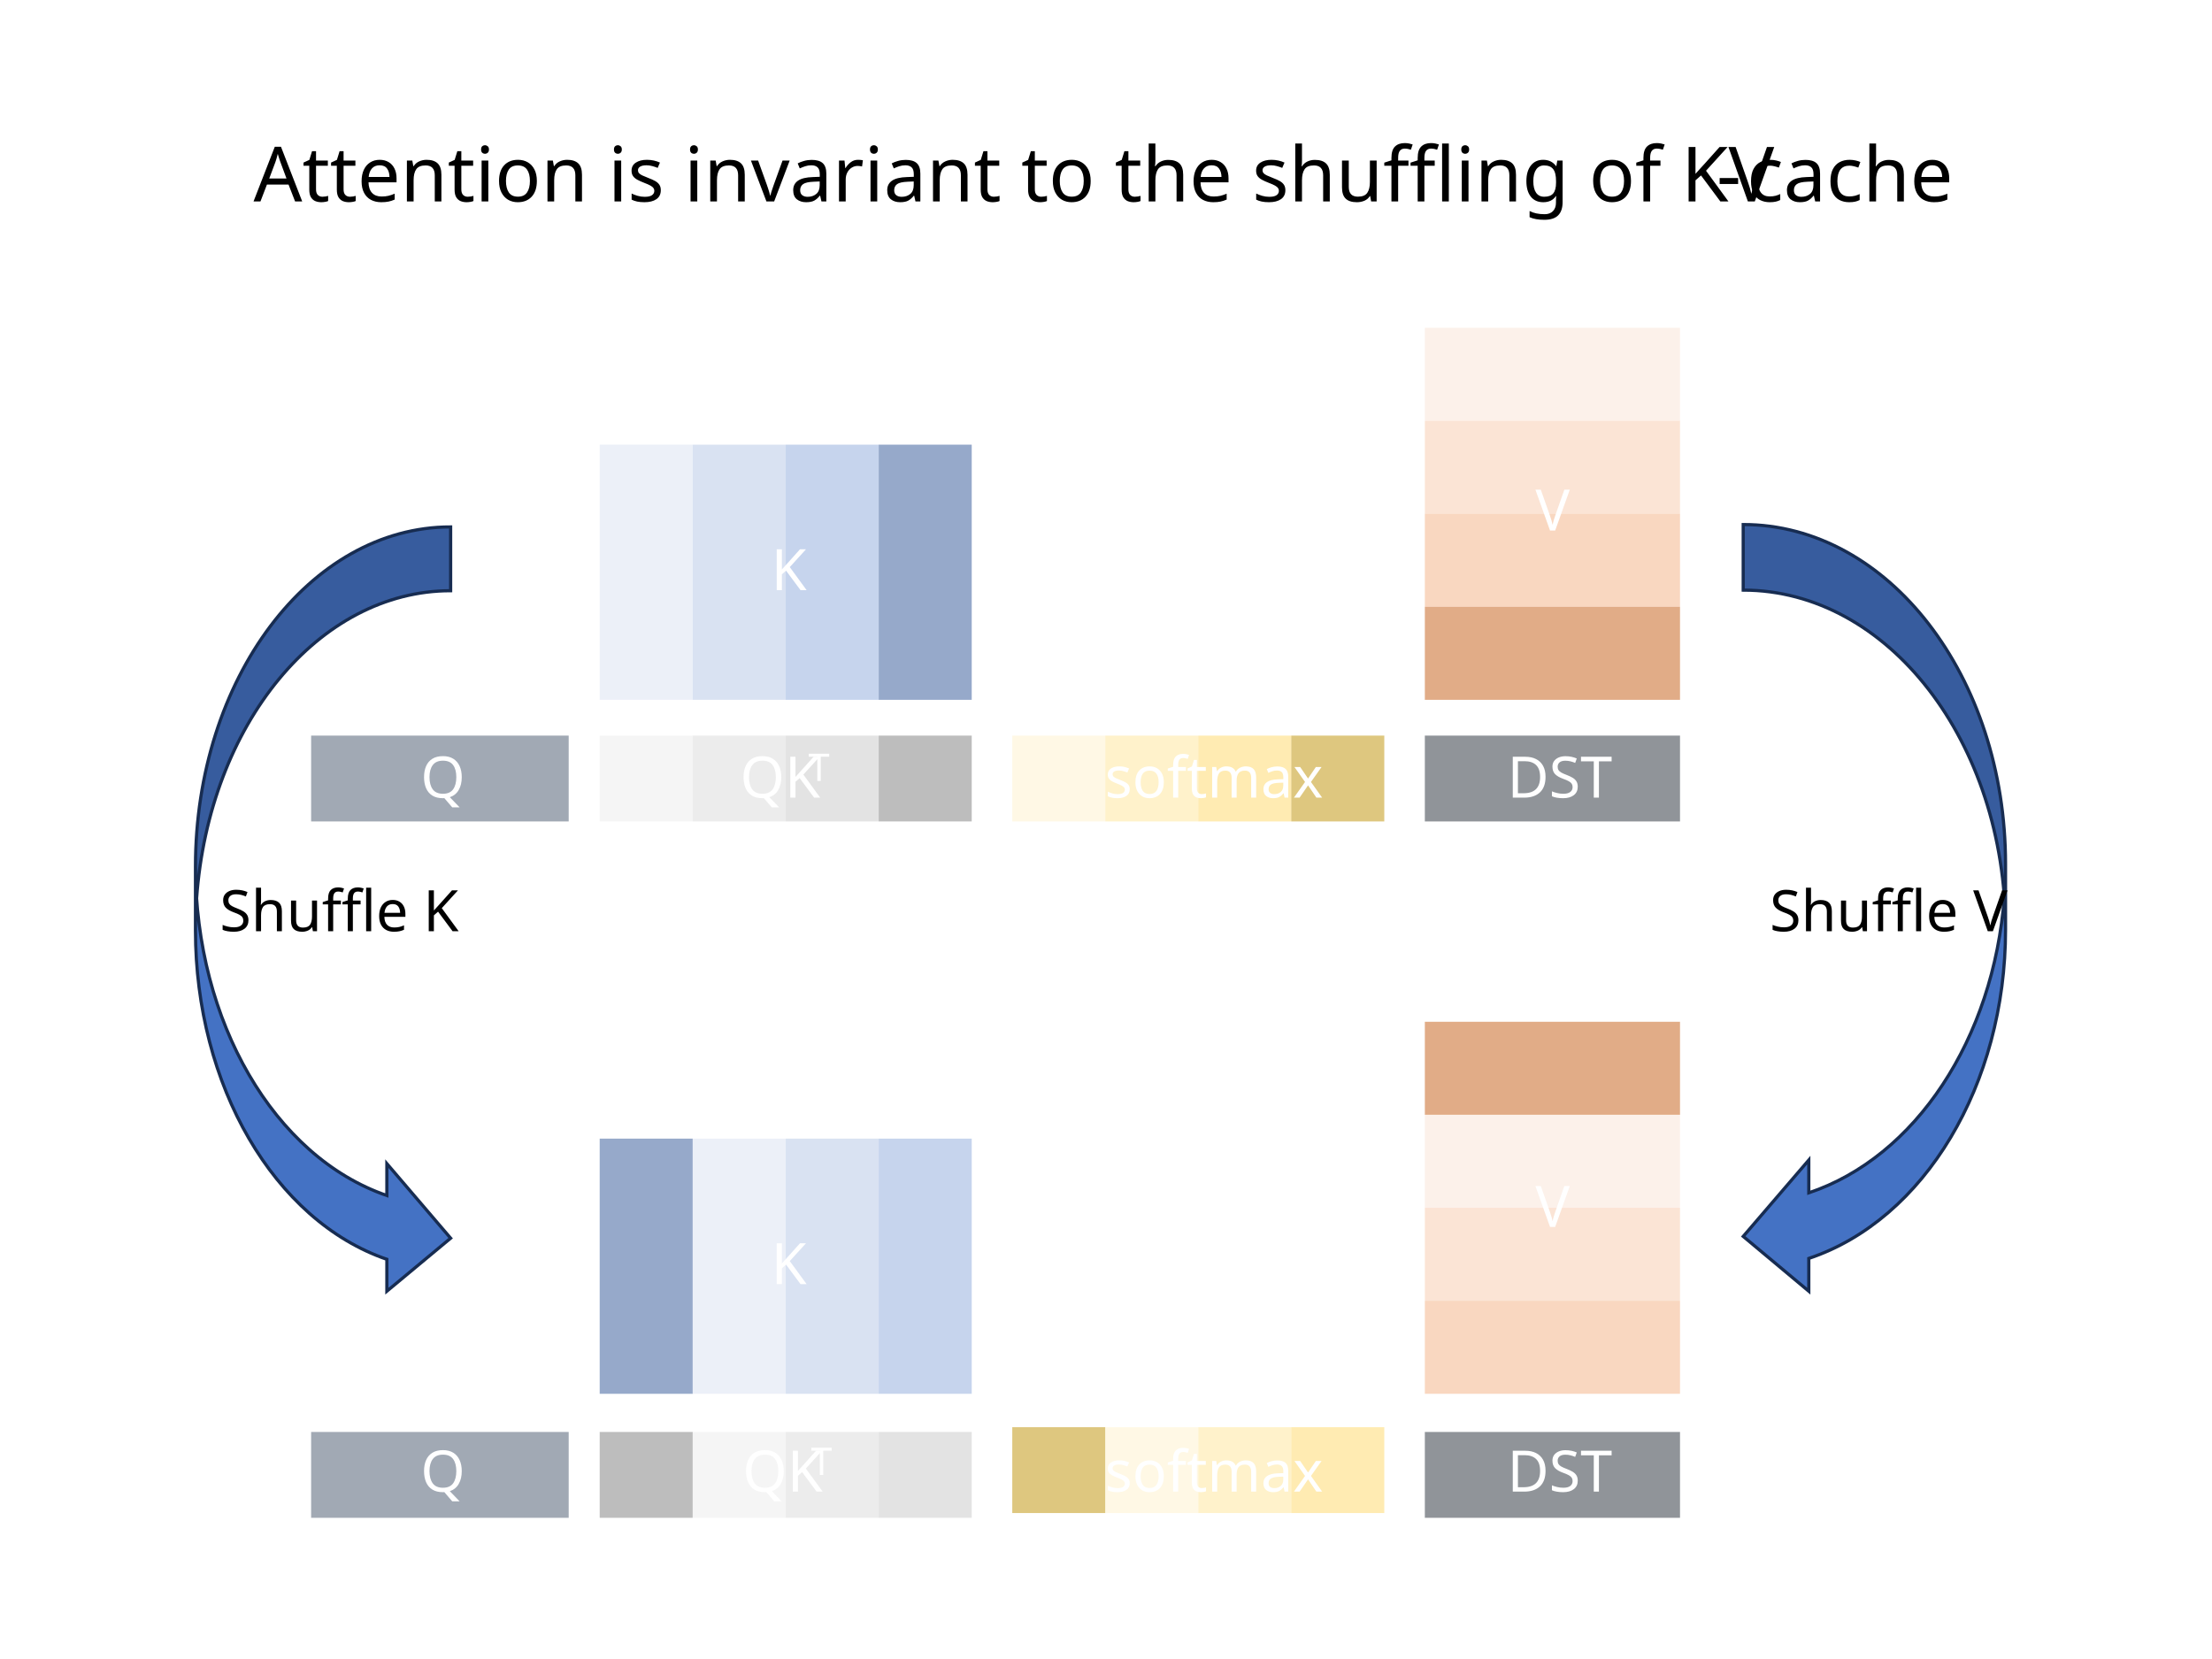
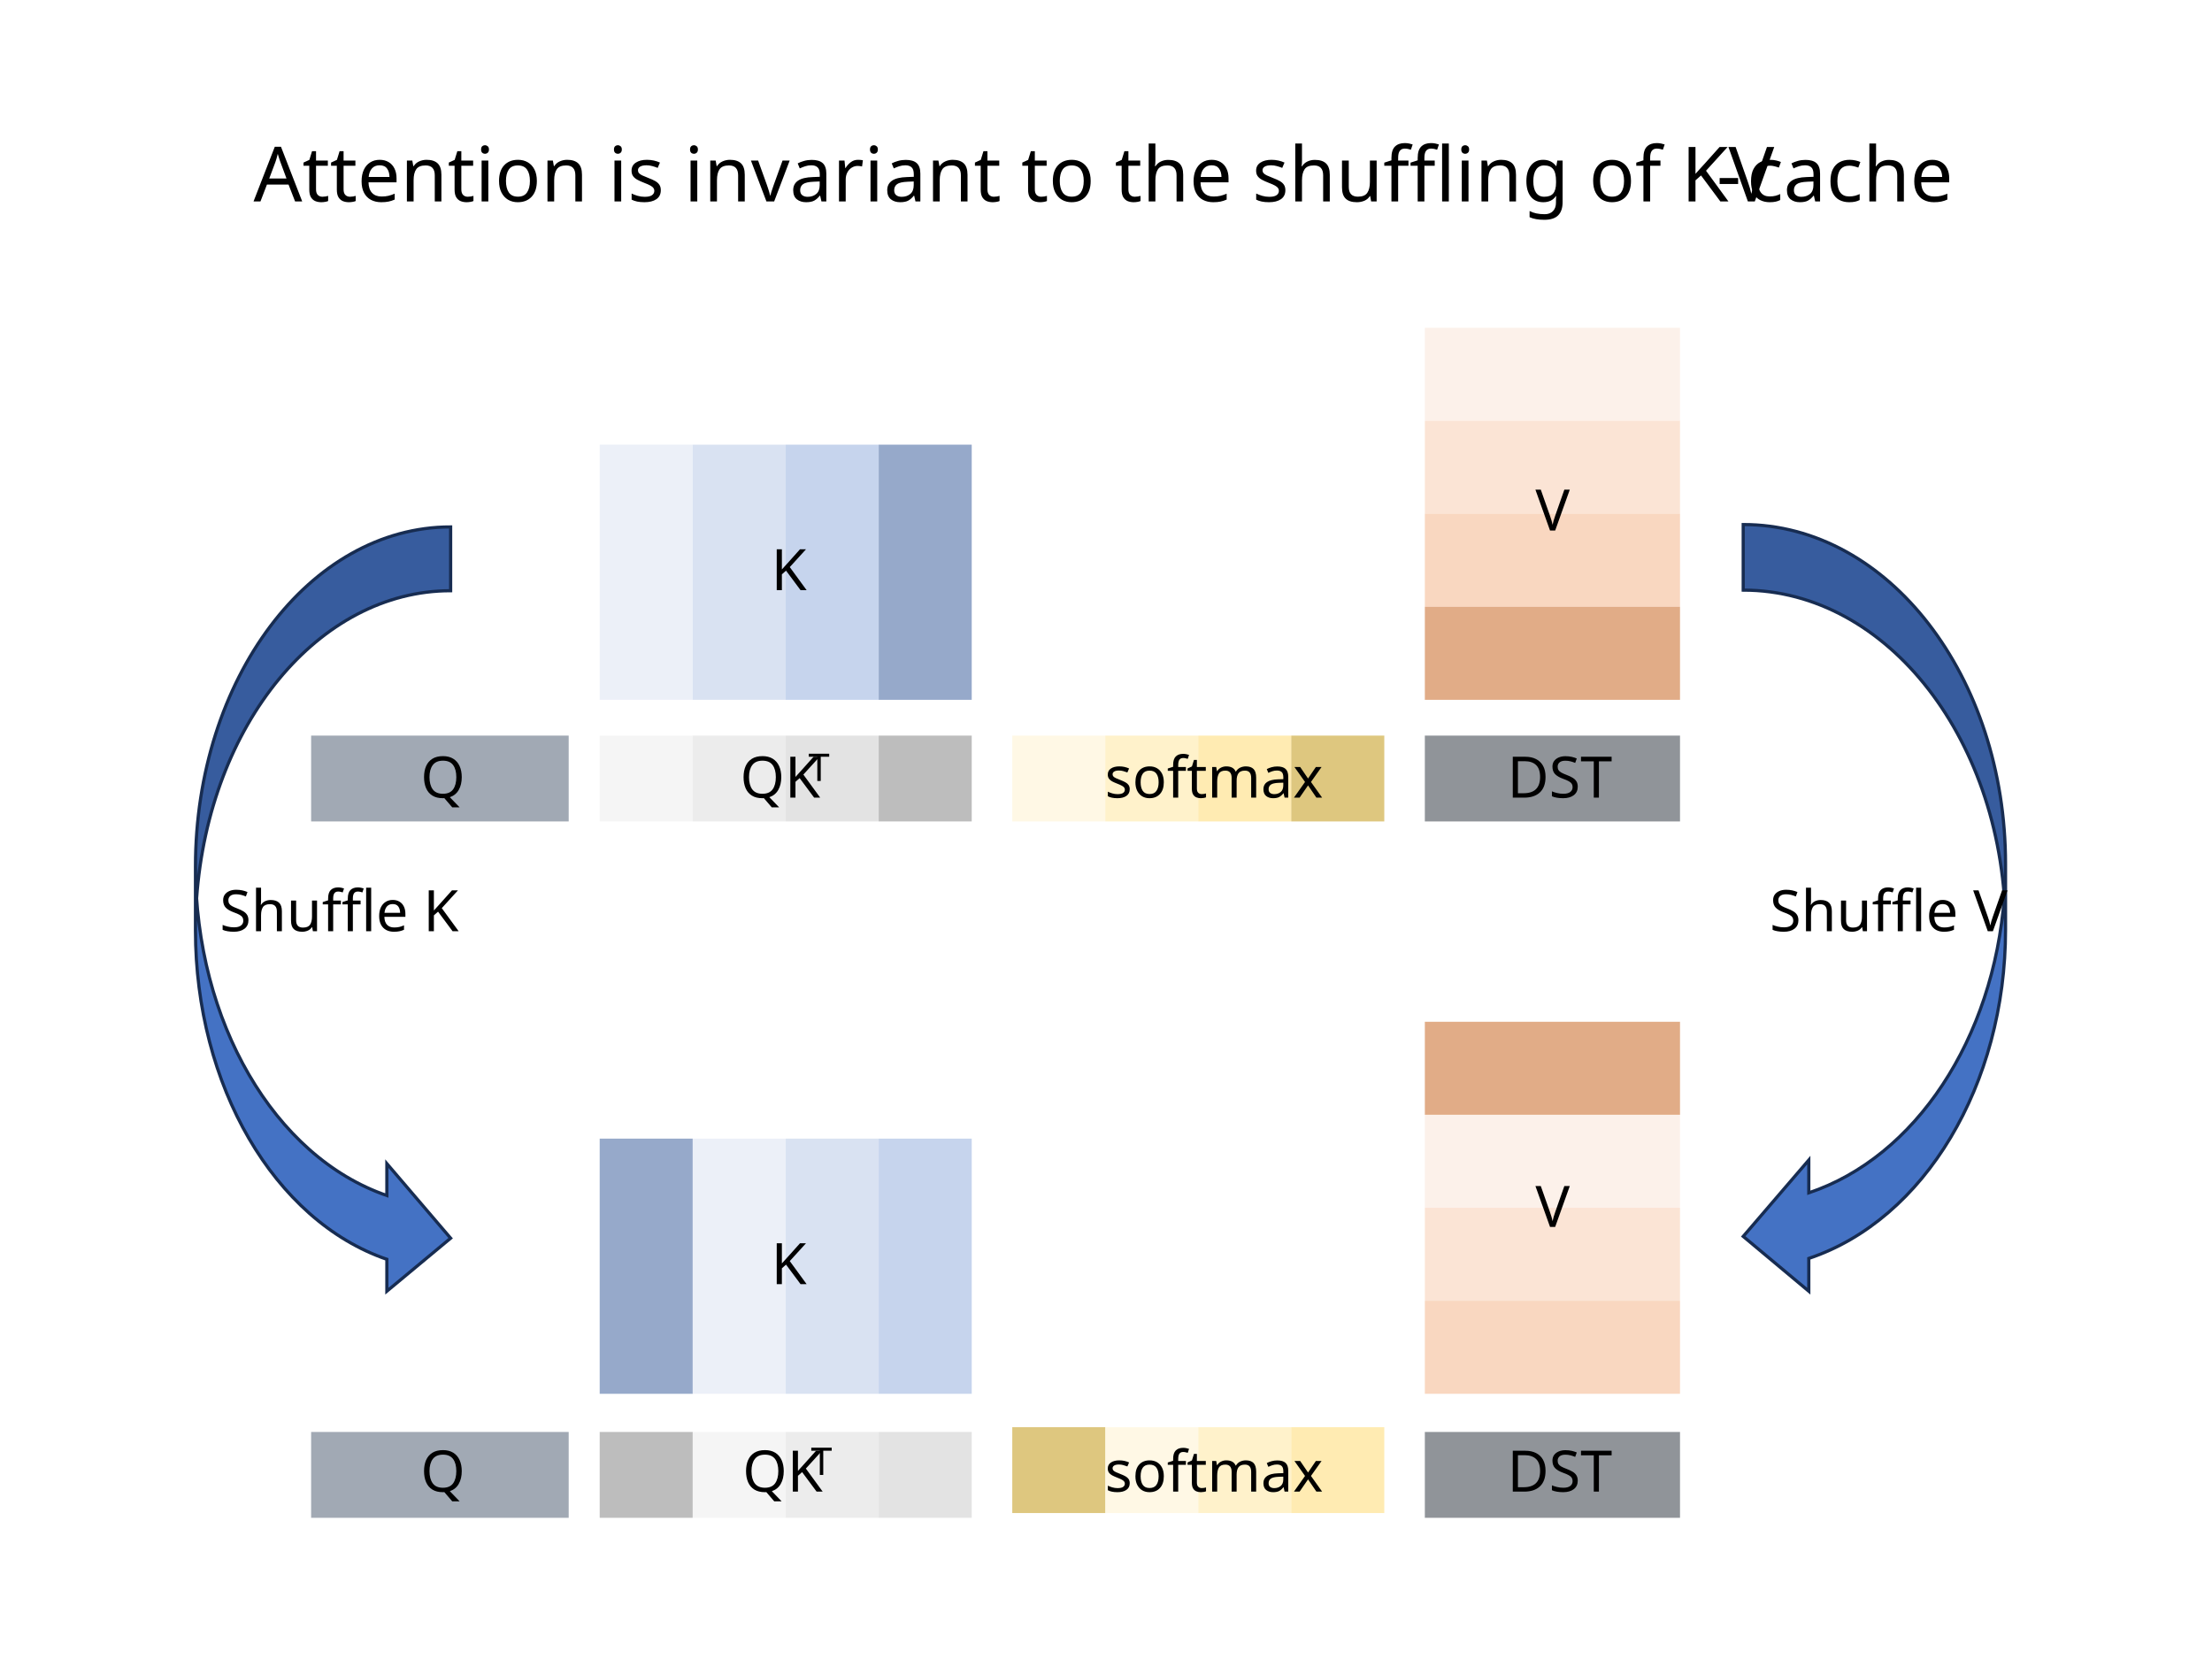
<svg xmlns="http://www.w3.org/2000/svg" version="1.1" width="640" height="480" viewBox="0 0 640 480" xml:space="preserve">
  <defs>
</defs>
  <g transform="matrix(0.69 0 0 0.69 440.54 238.36)">
    <g style="">
      <g transform="matrix(1 0 0 1 0 0)">
        <rect style="stroke: none; stroke-width: 1; stroke-dasharray: none; stroke-linecap: butt; stroke-dashoffset: 0; stroke-linejoin: miter; stroke-miterlimit: 4; fill: rgb(255,255,255); fill-rule: nonzero; opacity: 1;" x="-640" y="-360" rx="0" ry="0" width="1280" height="720" />
      </g>
      <g transform="matrix(1 0 0 1 -225.6 -271.02)" style="">
        <text xml:space="preserve" font-family="Intel Clear,Intel Clear_MSFontService,sans-serif" font-size="32" font-style="normal" font-weight="400" style="stroke: none; stroke-width: 1; stroke-dasharray: none; stroke-linecap: butt; stroke-dashoffset: 0; stroke-linejoin: miter; stroke-miterlimit: 4; fill: rgb(0,0,0); fill-rule: nonzero; opacity: 1; white-space: pre;">
          <tspan x="-306.56" y="10.05">Attention is invariant to the shuffling of KV</tspan>
        </text>
      </g>
      <g transform="matrix(1 0 0 1 87.71 -271.02)" style="">
        <text xml:space="preserve" font-family="Intel Clear,Intel Clear_MSFontService,sans-serif" font-size="32" font-style="normal" font-weight="400" style="stroke: none; stroke-width: 1; stroke-dasharray: none; stroke-linecap: butt; stroke-dashoffset: 0; stroke-linejoin: miter; stroke-miterlimit: 4; fill: rgb(0,0,0); fill-rule: nonzero; opacity: 1; white-space: pre;">
          <tspan x="-6.37" y="10.05">-</tspan>
        </text>
      </g>
      <g transform="matrix(1 0 0 1 135.88 -271.02)" style="">
        <text xml:space="preserve" font-family="Intel Clear,Intel Clear_MSFontService,sans-serif" font-size="32" font-style="normal" font-weight="400" style="stroke: none; stroke-width: 1; stroke-dasharray: none; stroke-linecap: butt; stroke-dashoffset: 0; stroke-linejoin: miter; stroke-miterlimit: 4; fill: rgb(0,0,0); fill-rule: nonzero; opacity: 1; white-space: pre;">
          <tspan x="-41.87" y="10.05">cache</tspan>
        </text>
      </g>
      <g transform="matrix(1 0 0 1 -454 -19)">
        <rect style="stroke: none; stroke-width: 1; stroke-dasharray: none; stroke-linecap: butt; stroke-dashoffset: 0; stroke-linejoin: miter; stroke-miterlimit: 4; fill: rgb(68,84,106); fill-opacity: 0.5; fill-rule: nonzero; opacity: 1;" x="-54" y="-18" rx="0" ry="0" width="108" height="36" />
      </g>
      <g transform="matrix(1 0 0 1 -454.05 -18.52)" style="">
-         <text xml:space="preserve" font-family="Calibri,Calibri_MSFontService,sans-serif" font-size="24" font-style="normal" font-weight="400" style="stroke: none; stroke-width: 1; stroke-dasharray: none; stroke-linecap: butt; stroke-dashoffset: 0; stroke-linejoin: miter; stroke-miterlimit: 4; fill: rgb(255,255,255); fill-rule: nonzero; opacity: 1; white-space: pre;">
+         <text xml:space="preserve" font-family="Calibri,Calibri_MSFontService,sans-serif" font-size="24" font-style="normal" font-weight="400" style="stroke: none; stroke-width: 1; stroke-dasharray: none; stroke-linecap: butt; stroke-dashoffset: 0; stroke-linejoin: miter; stroke-miterlimit: 4; fill: rgb(0,0,0); fill-rule: nonzero; opacity: 1; white-space: pre;">
          <tspan x="-8.07" y="7.54">Q</tspan>
        </text>
      </g>
      <g transform="matrix(1 0 0 1 -367.5 -105.5)">
        <rect style="stroke: none; stroke-width: 1; stroke-dasharray: none; stroke-linecap: butt; stroke-dashoffset: 0; stroke-linejoin: miter; stroke-miterlimit: 4; fill: rgb(218,227,243); fill-opacity: 0.5; fill-rule: nonzero; opacity: 1;" x="-19.5" y="-53.5" rx="0" ry="0" width="39" height="107" />
      </g>
      <g transform="matrix(1 0 0 1 -328.5 -105.5)">
        <rect style="stroke: none; stroke-width: 1; stroke-dasharray: none; stroke-linecap: butt; stroke-dashoffset: 0; stroke-linejoin: miter; stroke-miterlimit: 4; fill: rgb(180,199,231); fill-opacity: 0.5; fill-rule: nonzero; opacity: 1;" x="-19.5" y="-53.5" rx="0" ry="0" width="39" height="107" />
      </g>
      <g transform="matrix(1 0 0 1 -289.5 -105.5)">
        <rect style="stroke: none; stroke-width: 1; stroke-dasharray: none; stroke-linecap: butt; stroke-dashoffset: 0; stroke-linejoin: miter; stroke-miterlimit: 4; fill: rgb(143,170,220); fill-opacity: 0.5; fill-rule: nonzero; opacity: 1;" x="-19.5" y="-53.5" rx="0" ry="0" width="39" height="107" />
      </g>
      <g transform="matrix(1 0 0 1 -250.5 -105.5)">
        <rect style="stroke: none; stroke-width: 1; stroke-dasharray: none; stroke-linecap: butt; stroke-dashoffset: 0; stroke-linejoin: miter; stroke-miterlimit: 4; fill: rgb(47,85,151); fill-opacity: 0.5; fill-rule: nonzero; opacity: 1;" x="-19.5" y="-53.5" rx="0" ry="0" width="39" height="107" />
      </g>
      <g transform="matrix(1 0 0 1 12.5 -188.5)">
        <rect style="stroke: none; stroke-width: 1; stroke-dasharray: none; stroke-linecap: butt; stroke-dashoffset: 0; stroke-linejoin: miter; stroke-miterlimit: 4; fill: rgb(251,229,214); fill-opacity: 0.5; fill-rule: nonzero; opacity: 1;" x="-53.5" y="-19.5" rx="0" ry="0" width="107" height="39" />
      </g>
      <g transform="matrix(1 0 0 1 12.5 -149.5)">
        <rect style="stroke: none; stroke-width: 1; stroke-dasharray: none; stroke-linecap: butt; stroke-dashoffset: 0; stroke-linejoin: miter; stroke-miterlimit: 4; fill: rgb(248,203,173); fill-opacity: 0.5; fill-rule: nonzero; opacity: 1;" x="-53.5" y="-19.5" rx="0" ry="0" width="107" height="39" />
      </g>
      <g transform="matrix(1 0 0 1 12.5 -110.5)">
        <rect style="stroke: none; stroke-width: 1; stroke-dasharray: none; stroke-linecap: butt; stroke-dashoffset: 0; stroke-linejoin: miter; stroke-miterlimit: 4; fill: rgb(244,177,131); fill-opacity: 0.5; fill-rule: nonzero; opacity: 1;" x="-53.5" y="-19.5" rx="0" ry="0" width="107" height="39" />
      </g>
      <g transform="matrix(1 0 0 1 12.5 -71.5)">
        <rect style="stroke: none; stroke-width: 1; stroke-dasharray: none; stroke-linecap: butt; stroke-dashoffset: 0; stroke-linejoin: miter; stroke-miterlimit: 4; fill: rgb(197,90,17); fill-opacity: 0.5; fill-rule: nonzero; opacity: 1;" x="-53.5" y="-19.5" rx="0" ry="0" width="107" height="39" />
      </g>
      <g transform="matrix(1 0 0 1 -367.5 -19)">
        <rect style="stroke: none; stroke-width: 1; stroke-dasharray: none; stroke-linecap: butt; stroke-dashoffset: 0; stroke-linejoin: miter; stroke-miterlimit: 4; fill: rgb(237,237,237); fill-opacity: 0.5; fill-rule: nonzero; opacity: 1;" x="-19.5" y="-18" rx="0" ry="0" width="39" height="36" />
      </g>
      <g transform="matrix(1 0 0 1 -328.5 -19)">
        <rect style="stroke: none; stroke-width: 1; stroke-dasharray: none; stroke-linecap: butt; stroke-dashoffset: 0; stroke-linejoin: miter; stroke-miterlimit: 4; fill: rgb(219,219,219); fill-opacity: 0.5; fill-rule: nonzero; opacity: 1;" x="-19.5" y="-18" rx="0" ry="0" width="39" height="36" />
      </g>
      <g transform="matrix(1 0 0 1 -289.5 -19)">
        <rect style="stroke: none; stroke-width: 1; stroke-dasharray: none; stroke-linecap: butt; stroke-dashoffset: 0; stroke-linejoin: miter; stroke-miterlimit: 4; fill: rgb(201,201,201); fill-opacity: 0.5; fill-rule: nonzero; opacity: 1;" x="-19.5" y="-18" rx="0" ry="0" width="39" height="36" />
      </g>
      <g transform="matrix(1 0 0 1 -250.5 -19)">
        <rect style="stroke: none; stroke-width: 1; stroke-dasharray: none; stroke-linecap: butt; stroke-dashoffset: 0; stroke-linejoin: miter; stroke-miterlimit: 4; fill: rgb(124,124,124); fill-opacity: 0.5; fill-rule: nonzero; opacity: 1;" x="-19.5" y="-18" rx="0" ry="0" width="39" height="36" />
      </g>
      <g transform="matrix(1 0 0 1 12.5 -19)">
        <rect style="stroke: none; stroke-width: 1; stroke-dasharray: none; stroke-linecap: butt; stroke-dashoffset: 0; stroke-linejoin: miter; stroke-miterlimit: 4; fill: rgb(34,42,53); fill-opacity: 0.5; fill-rule: nonzero; opacity: 1;" x="-53.5" y="-18" rx="0" ry="0" width="107" height="36" />
      </g>
      <g transform="matrix(1 0 0 1 12.21 -18.52)" style="">
-         <text xml:space="preserve" font-family="Calibri,Calibri_MSFontService,sans-serif" font-size="24" font-style="normal" font-weight="400" style="stroke: none; stroke-width: 1; stroke-dasharray: none; stroke-linecap: butt; stroke-dashoffset: 0; stroke-linejoin: miter; stroke-miterlimit: 4; fill: rgb(255,255,255); fill-rule: nonzero; opacity: 1; white-space: pre;">
+         <text xml:space="preserve" font-family="Calibri,Calibri_MSFontService,sans-serif" font-size="24" font-style="normal" font-weight="400" style="stroke: none; stroke-width: 1; stroke-dasharray: none; stroke-linecap: butt; stroke-dashoffset: 0; stroke-linejoin: miter; stroke-miterlimit: 4; fill: rgb(0,0,0); fill-rule: nonzero; opacity: 1; white-space: pre;">
          <tspan x="-18.66" y="7.54">DST</tspan>
        </text>
      </g>
      <g transform="matrix(1 0 0 1 -454 273)">
        <rect style="stroke: none; stroke-width: 1; stroke-dasharray: none; stroke-linecap: butt; stroke-dashoffset: 0; stroke-linejoin: miter; stroke-miterlimit: 4; fill: rgb(68,84,106); fill-opacity: 0.5; fill-rule: nonzero; opacity: 1;" x="-54" y="-18" rx="0" ry="0" width="108" height="36" />
      </g>
      <g transform="matrix(1 0 0 1 -454.05 272.48)" style="">
-         <text xml:space="preserve" font-family="Calibri,Calibri_MSFontService,sans-serif" font-size="24" font-style="normal" font-weight="400" style="stroke: none; stroke-width: 1; stroke-dasharray: none; stroke-linecap: butt; stroke-dashoffset: 0; stroke-linejoin: miter; stroke-miterlimit: 4; fill: rgb(255,255,255); fill-rule: nonzero; opacity: 1; white-space: pre;">
+         <text xml:space="preserve" font-family="Calibri,Calibri_MSFontService,sans-serif" font-size="24" font-style="normal" font-weight="400" style="stroke: none; stroke-width: 1; stroke-dasharray: none; stroke-linecap: butt; stroke-dashoffset: 0; stroke-linejoin: miter; stroke-miterlimit: 4; fill: rgb(0,0,0); fill-rule: nonzero; opacity: 1; white-space: pre;">
          <tspan x="-8.07" y="7.54">Q</tspan>
        </text>
      </g>
      <g transform="matrix(1 0 0 1 -367.5 185.5)">
        <rect style="stroke: none; stroke-width: 1; stroke-dasharray: none; stroke-linecap: butt; stroke-dashoffset: 0; stroke-linejoin: miter; stroke-miterlimit: 4; fill: rgb(47,85,151); fill-opacity: 0.5; fill-rule: nonzero; opacity: 1;" x="-19.5" y="-53.5" rx="0" ry="0" width="39" height="107" />
      </g>
      <g transform="matrix(1 0 0 1 -328.5 185.5)">
        <rect style="stroke: none; stroke-width: 1; stroke-dasharray: none; stroke-linecap: butt; stroke-dashoffset: 0; stroke-linejoin: miter; stroke-miterlimit: 4; fill: rgb(218,227,243); fill-opacity: 0.5; fill-rule: nonzero; opacity: 1;" x="-19.5" y="-53.5" rx="0" ry="0" width="39" height="107" />
      </g>
      <g transform="matrix(1 0 0 1 -289.5 185.5)">
        <rect style="stroke: none; stroke-width: 1; stroke-dasharray: none; stroke-linecap: butt; stroke-dashoffset: 0; stroke-linejoin: miter; stroke-miterlimit: 4; fill: rgb(180,199,231); fill-opacity: 0.5; fill-rule: nonzero; opacity: 1;" x="-19.5" y="-53.5" rx="0" ry="0" width="39" height="107" />
      </g>
      <g transform="matrix(1 0 0 1 -250.5 185.5)">
        <rect style="stroke: none; stroke-width: 1; stroke-dasharray: none; stroke-linecap: butt; stroke-dashoffset: 0; stroke-linejoin: miter; stroke-miterlimit: 4; fill: rgb(143,170,220); fill-opacity: 0.5; fill-rule: nonzero; opacity: 1;" x="-19.5" y="-53.5" rx="0" ry="0" width="39" height="107" />
      </g>
      <g transform="matrix(1 0 0 1 12.5 102.5)">
        <rect style="stroke: none; stroke-width: 1; stroke-dasharray: none; stroke-linecap: butt; stroke-dashoffset: 0; stroke-linejoin: miter; stroke-miterlimit: 4; fill: rgb(197,90,17); fill-opacity: 0.5; fill-rule: nonzero; opacity: 1;" x="-53.5" y="-19.5" rx="0" ry="0" width="107" height="39" />
      </g>
      <g transform="matrix(1 0 0 1 12.5 141.5)">
        <rect style="stroke: none; stroke-width: 1; stroke-dasharray: none; stroke-linecap: butt; stroke-dashoffset: 0; stroke-linejoin: miter; stroke-miterlimit: 4; fill: rgb(251,229,214); fill-opacity: 0.5; fill-rule: nonzero; opacity: 1;" x="-53.5" y="-19.5" rx="0" ry="0" width="107" height="39" />
      </g>
      <g transform="matrix(1 0 0 1 12.5 180.5)">
        <rect style="stroke: none; stroke-width: 1; stroke-dasharray: none; stroke-linecap: butt; stroke-dashoffset: 0; stroke-linejoin: miter; stroke-miterlimit: 4; fill: rgb(248,203,173); fill-opacity: 0.5; fill-rule: nonzero; opacity: 1;" x="-53.5" y="-19.5" rx="0" ry="0" width="107" height="39" />
      </g>
      <g transform="matrix(1 0 0 1 12.5 219.5)">
        <rect style="stroke: none; stroke-width: 1; stroke-dasharray: none; stroke-linecap: butt; stroke-dashoffset: 0; stroke-linejoin: miter; stroke-miterlimit: 4; fill: rgb(244,177,131); fill-opacity: 0.5; fill-rule: nonzero; opacity: 1;" x="-53.5" y="-19.5" rx="0" ry="0" width="107" height="39" />
      </g>
      <g transform="matrix(1 0 0 1 -367.5 273)">
        <rect style="stroke: none; stroke-width: 1; stroke-dasharray: none; stroke-linecap: butt; stroke-dashoffset: 0; stroke-linejoin: miter; stroke-miterlimit: 4; fill: rgb(124,124,124); fill-opacity: 0.5; fill-rule: nonzero; opacity: 1;" x="-19.5" y="-18" rx="0" ry="0" width="39" height="36" />
      </g>
      <g transform="matrix(1 0 0 1 -328.5 273)">
        <rect style="stroke: none; stroke-width: 1; stroke-dasharray: none; stroke-linecap: butt; stroke-dashoffset: 0; stroke-linejoin: miter; stroke-miterlimit: 4; fill: rgb(237,237,237); fill-opacity: 0.5; fill-rule: nonzero; opacity: 1;" x="-19.5" y="-18" rx="0" ry="0" width="39" height="36" />
      </g>
      <g transform="matrix(1 0 0 1 -289.5 273)">
        <rect style="stroke: none; stroke-width: 1; stroke-dasharray: none; stroke-linecap: butt; stroke-dashoffset: 0; stroke-linejoin: miter; stroke-miterlimit: 4; fill: rgb(219,219,219); fill-opacity: 0.5; fill-rule: nonzero; opacity: 1;" x="-19.5" y="-18" rx="0" ry="0" width="39" height="36" />
      </g>
      <g transform="matrix(1 0 0 1 -250.5 273)">
        <rect style="stroke: none; stroke-width: 1; stroke-dasharray: none; stroke-linecap: butt; stroke-dashoffset: 0; stroke-linejoin: miter; stroke-miterlimit: 4; fill: rgb(201,201,201); fill-opacity: 0.5; fill-rule: nonzero; opacity: 1;" x="-19.5" y="-18" rx="0" ry="0" width="39" height="36" />
      </g>
      <g transform="matrix(1 0 0 1 12.5 273)">
        <rect style="stroke: none; stroke-width: 1; stroke-dasharray: none; stroke-linecap: butt; stroke-dashoffset: 0; stroke-linejoin: miter; stroke-miterlimit: 4; fill: rgb(34,42,53); fill-opacity: 0.5; fill-rule: nonzero; opacity: 1;" x="-53.5" y="-18" rx="0" ry="0" width="107" height="36" />
      </g>
      <g transform="matrix(1 0 0 1 12.21 272.48)" style="">
-         <text xml:space="preserve" font-family="Calibri,Calibri_MSFontService,sans-serif" font-size="24" font-style="normal" font-weight="400" style="stroke: none; stroke-width: 1; stroke-dasharray: none; stroke-linecap: butt; stroke-dashoffset: 0; stroke-linejoin: miter; stroke-miterlimit: 4; fill: rgb(255,255,255); fill-rule: nonzero; opacity: 1; white-space: pre;">
+         <text xml:space="preserve" font-family="Calibri,Calibri_MSFontService,sans-serif" font-size="24" font-style="normal" font-weight="400" style="stroke: none; stroke-width: 1; stroke-dasharray: none; stroke-linecap: butt; stroke-dashoffset: 0; stroke-linejoin: miter; stroke-miterlimit: 4; fill: rgb(0,0,0); fill-rule: nonzero; opacity: 1; white-space: pre;">
          <tspan x="-18.66" y="7.54">DST</tspan>
        </text>
      </g>
      <g transform="matrix(1 0 0 1 -308.86 -105.52)" style="">
-         <text xml:space="preserve" font-family="Calibri,Calibri_MSFontService,sans-serif" font-size="24" font-style="normal" font-weight="400" style="stroke: none; stroke-width: 1; stroke-dasharray: none; stroke-linecap: butt; stroke-dashoffset: 0; stroke-linejoin: miter; stroke-miterlimit: 4; fill: rgb(255,255,255); fill-rule: nonzero; opacity: 1; white-space: pre;">
+         <text xml:space="preserve" font-family="Calibri,Calibri_MSFontService,sans-serif" font-size="24" font-style="normal" font-weight="400" style="stroke: none; stroke-width: 1; stroke-dasharray: none; stroke-linecap: butt; stroke-dashoffset: 0; stroke-linejoin: miter; stroke-miterlimit: 4; fill: rgb(0,0,0); fill-rule: nonzero; opacity: 1; white-space: pre;">
          <tspan x="-6.23" y="7.54">K</tspan>
        </text>
      </g>
      <g transform="matrix(1 0 0 1 -308.86 185.48)" style="">
-         <text xml:space="preserve" font-family="Calibri,Calibri_MSFontService,sans-serif" font-size="24" font-style="normal" font-weight="400" style="stroke: none; stroke-width: 1; stroke-dasharray: none; stroke-linecap: butt; stroke-dashoffset: 0; stroke-linejoin: miter; stroke-miterlimit: 4; fill: rgb(255,255,255); fill-rule: nonzero; opacity: 1; white-space: pre;">
+         <text xml:space="preserve" font-family="Calibri,Calibri_MSFontService,sans-serif" font-size="24" font-style="normal" font-weight="400" style="stroke: none; stroke-width: 1; stroke-dasharray: none; stroke-linecap: butt; stroke-dashoffset: 0; stroke-linejoin: miter; stroke-miterlimit: 4; fill: rgb(0,0,0); fill-rule: nonzero; opacity: 1; white-space: pre;">
          <tspan x="-6.23" y="7.54">K</tspan>
        </text>
      </g>
      <g transform="matrix(1 0 0 1 12.18 161.48)" style="">
-         <text xml:space="preserve" font-family="Calibri,Calibri_MSFontService,sans-serif" font-size="24" font-style="normal" font-weight="400" style="stroke: none; stroke-width: 1; stroke-dasharray: none; stroke-linecap: butt; stroke-dashoffset: 0; stroke-linejoin: miter; stroke-miterlimit: 4; fill: rgb(255,255,255); fill-rule: nonzero; opacity: 1; white-space: pre;">
+         <text xml:space="preserve" font-family="Calibri,Calibri_MSFontService,sans-serif" font-size="24" font-style="normal" font-weight="400" style="stroke: none; stroke-width: 1; stroke-dasharray: none; stroke-linecap: butt; stroke-dashoffset: 0; stroke-linejoin: miter; stroke-miterlimit: 4; fill: rgb(0,0,0); fill-rule: nonzero; opacity: 1; white-space: pre;">
          <tspan x="-6.81" y="7.54">V</tspan>
        </text>
      </g>
      <g transform="matrix(1 0 0 1 12.18 -130.52)" style="">
-         <text xml:space="preserve" font-family="Calibri,Calibri_MSFontService,sans-serif" font-size="24" font-style="normal" font-weight="400" style="stroke: none; stroke-width: 1; stroke-dasharray: none; stroke-linecap: butt; stroke-dashoffset: 0; stroke-linejoin: miter; stroke-miterlimit: 4; fill: rgb(255,255,255); fill-rule: nonzero; opacity: 1; white-space: pre;">
+         <text xml:space="preserve" font-family="Calibri,Calibri_MSFontService,sans-serif" font-size="24" font-style="normal" font-weight="400" style="stroke: none; stroke-width: 1; stroke-dasharray: none; stroke-linecap: butt; stroke-dashoffset: 0; stroke-linejoin: miter; stroke-miterlimit: 4; fill: rgb(0,0,0); fill-rule: nonzero; opacity: 1; white-space: pre;">
          <tspan x="-6.81" y="7.54">V</tspan>
        </text>
      </g>
      <g transform="matrix(1 0 0 1 -313.83 -18.52)" style="">
-         <text xml:space="preserve" font-family="Calibri,Calibri_MSFontService,sans-serif" font-size="24" font-style="normal" font-weight="400" style="stroke: none; stroke-width: 1; stroke-dasharray: none; stroke-linecap: butt; stroke-dashoffset: 0; stroke-linejoin: miter; stroke-miterlimit: 4; fill: rgb(255,255,255); fill-rule: nonzero; opacity: 1; white-space: pre;">
+         <text xml:space="preserve" font-family="Calibri,Calibri_MSFontService,sans-serif" font-size="24" font-style="normal" font-weight="400" style="stroke: none; stroke-width: 1; stroke-dasharray: none; stroke-linecap: butt; stroke-dashoffset: 0; stroke-linejoin: miter; stroke-miterlimit: 4; fill: rgb(0,0,0); fill-rule: nonzero; opacity: 1; white-space: pre;">
          <tspan x="-14.31" y="7.54">QK</tspan>
        </text>
      </g>
      <g transform="matrix(1 0 0 1 -295.58 -23.01)" style="">
-         <text xml:space="preserve" font-family="Calibri,Calibri_MSFontService,sans-serif" font-size="16" font-style="normal" font-weight="400" style="stroke: none; stroke-width: 1; stroke-dasharray: none; stroke-linecap: butt; stroke-dashoffset: 0; stroke-linejoin: miter; stroke-miterlimit: 4; fill: rgb(255,255,255); fill-rule: nonzero; opacity: 1; white-space: pre;">
+         <text xml:space="preserve" font-family="Calibri,Calibri_MSFontService,sans-serif" font-size="16" font-style="normal" font-weight="400" style="stroke: none; stroke-width: 1; stroke-dasharray: none; stroke-linecap: butt; stroke-dashoffset: 0; stroke-linejoin: miter; stroke-miterlimit: 4; fill: rgb(0,0,0); fill-rule: nonzero; opacity: 1; white-space: pre;">
          <tspan x="-3.9" y="5.03">T</tspan>
        </text>
      </g>
      <g transform="matrix(1 0 0 1 -312.79 272.48)" style="">
-         <text xml:space="preserve" font-family="Calibri,Calibri_MSFontService,sans-serif" font-size="24" font-style="normal" font-weight="400" style="stroke: none; stroke-width: 1; stroke-dasharray: none; stroke-linecap: butt; stroke-dashoffset: 0; stroke-linejoin: miter; stroke-miterlimit: 4; fill: rgb(255,255,255); fill-rule: nonzero; opacity: 1; white-space: pre;">
+         <text xml:space="preserve" font-family="Calibri,Calibri_MSFontService,sans-serif" font-size="24" font-style="normal" font-weight="400" style="stroke: none; stroke-width: 1; stroke-dasharray: none; stroke-linecap: butt; stroke-dashoffset: 0; stroke-linejoin: miter; stroke-miterlimit: 4; fill: rgb(0,0,0); fill-rule: nonzero; opacity: 1; white-space: pre;">
          <tspan x="-14.31" y="7.54">QK</tspan>
        </text>
      </g>
      <g transform="matrix(1 0 0 1 -294.53 267.99)" style="">
-         <text xml:space="preserve" font-family="Calibri,Calibri_MSFontService,sans-serif" font-size="16" font-style="normal" font-weight="400" style="stroke: none; stroke-width: 1; stroke-dasharray: none; stroke-linecap: butt; stroke-dashoffset: 0; stroke-linejoin: miter; stroke-miterlimit: 4; fill: rgb(255,255,255); fill-rule: nonzero; opacity: 1; white-space: pre;">
+         <text xml:space="preserve" font-family="Calibri,Calibri_MSFontService,sans-serif" font-size="16" font-style="normal" font-weight="400" style="stroke: none; stroke-width: 1; stroke-dasharray: none; stroke-linecap: butt; stroke-dashoffset: 0; stroke-linejoin: miter; stroke-miterlimit: 4; fill: rgb(0,0,0); fill-rule: nonzero; opacity: 1; white-space: pre;">
          <tspan x="-3.9" y="5.03">T</tspan>
        </text>
      </g>
      <g transform="matrix(1 0 0 1 -194.5 -19)">
        <rect style="stroke: none; stroke-width: 1; stroke-dasharray: none; stroke-linecap: butt; stroke-dashoffset: 0; stroke-linejoin: miter; stroke-miterlimit: 4; fill: rgb(255,242,204); fill-opacity: 0.5; fill-rule: nonzero; opacity: 1;" x="-19.5" y="-18" rx="0" ry="0" width="39" height="36" />
      </g>
      <g transform="matrix(1 0 0 1 -155.5 -19)">
        <rect style="stroke: none; stroke-width: 1; stroke-dasharray: none; stroke-linecap: butt; stroke-dashoffset: 0; stroke-linejoin: miter; stroke-miterlimit: 4; fill: rgb(255,230,153); fill-opacity: 0.5; fill-rule: nonzero; opacity: 1;" x="-19.5" y="-18" rx="0" ry="0" width="39" height="36" />
      </g>
      <g transform="matrix(1 0 0 1 -116.5 -19)">
        <rect style="stroke: none; stroke-width: 1; stroke-dasharray: none; stroke-linecap: butt; stroke-dashoffset: 0; stroke-linejoin: miter; stroke-miterlimit: 4; fill: rgb(255,217,102); fill-opacity: 0.5; fill-rule: nonzero; opacity: 1;" x="-19.5" y="-18" rx="0" ry="0" width="39" height="36" />
      </g>
      <g transform="matrix(1 0 0 1 -77.5 -19)">
        <rect style="stroke: none; stroke-width: 1; stroke-dasharray: none; stroke-linecap: butt; stroke-dashoffset: 0; stroke-linejoin: miter; stroke-miterlimit: 4; fill: rgb(191,144,0); fill-opacity: 0.5; fill-rule: nonzero; opacity: 1;" x="-19.5" y="-18" rx="0" ry="0" width="39" height="36" />
      </g>
      <g transform="matrix(1 0 0 1 -194.5 271)">
        <rect style="stroke: none; stroke-width: 1; stroke-dasharray: none; stroke-linecap: butt; stroke-dashoffset: 0; stroke-linejoin: miter; stroke-miterlimit: 4; fill: rgb(191,144,0); fill-opacity: 0.5; fill-rule: nonzero; opacity: 1;" x="-19.5" y="-18" rx="0" ry="0" width="39" height="36" />
      </g>
      <g transform="matrix(1 0 0 1 -155.5 271)">
        <rect style="stroke: none; stroke-width: 1; stroke-dasharray: none; stroke-linecap: butt; stroke-dashoffset: 0; stroke-linejoin: miter; stroke-miterlimit: 4; fill: rgb(255,242,204); fill-opacity: 0.5; fill-rule: nonzero; opacity: 1;" x="-19.5" y="-18" rx="0" ry="0" width="39" height="36" />
      </g>
      <g transform="matrix(1 0 0 1 -116.5 271)">
        <rect style="stroke: none; stroke-width: 1; stroke-dasharray: none; stroke-linecap: butt; stroke-dashoffset: 0; stroke-linejoin: miter; stroke-miterlimit: 4; fill: rgb(255,230,153); fill-opacity: 0.5; fill-rule: nonzero; opacity: 1;" x="-19.5" y="-18" rx="0" ry="0" width="39" height="36" />
      </g>
      <g transform="matrix(1 0 0 1 -77.5 271)">
        <rect style="stroke: none; stroke-width: 1; stroke-dasharray: none; stroke-linecap: butt; stroke-dashoffset: 0; stroke-linejoin: miter; stroke-miterlimit: 4; fill: rgb(255,217,102); fill-opacity: 0.5; fill-rule: nonzero; opacity: 1;" x="-19.5" y="-18" rx="0" ry="0" width="39" height="36" />
      </g>
      <g transform="matrix(1 0 0 1 -136.34 -18.52)" style="">
-         <text xml:space="preserve" font-family="Calibri,Calibri_MSFontService,sans-serif" font-size="24" font-style="normal" font-weight="400" style="stroke: none; stroke-width: 1; stroke-dasharray: none; stroke-linecap: butt; stroke-dashoffset: 0; stroke-linejoin: miter; stroke-miterlimit: 4; fill: rgb(255,255,255); fill-rule: nonzero; opacity: 1; white-space: pre;">
+         <text xml:space="preserve" font-family="Calibri,Calibri_MSFontService,sans-serif" font-size="24" font-style="normal" font-weight="400" style="stroke: none; stroke-width: 1; stroke-dasharray: none; stroke-linecap: butt; stroke-dashoffset: 0; stroke-linejoin: miter; stroke-miterlimit: 4; fill: rgb(0,0,0); fill-rule: nonzero; opacity: 1; white-space: pre;">
          <tspan x="-38.83" y="7.54">softmax</tspan>
        </text>
      </g>
      <g transform="matrix(1 0 0 1 -136.34 272.48)" style="">
-         <text xml:space="preserve" font-family="Calibri,Calibri_MSFontService,sans-serif" font-size="24" font-style="normal" font-weight="400" style="stroke: none; stroke-width: 1; stroke-dasharray: none; stroke-linecap: butt; stroke-dashoffset: 0; stroke-linejoin: miter; stroke-miterlimit: 4; fill: rgb(255,255,255); fill-rule: nonzero; opacity: 1; white-space: pre;">
+         <text xml:space="preserve" font-family="Calibri,Calibri_MSFontService,sans-serif" font-size="24" font-style="normal" font-weight="400" style="stroke: none; stroke-width: 1; stroke-dasharray: none; stroke-linecap: butt; stroke-dashoffset: 0; stroke-linejoin: miter; stroke-miterlimit: 4; fill: rgb(0,0,0); fill-rule: nonzero; opacity: 1; white-space: pre;">
          <tspan x="-38.83" y="7.54">softmax</tspan>
        </text>
      </g>
      <g transform="matrix(1 0 0 1 -503 106.96)">
        <path style="stroke: none; stroke-width: 1; stroke-dasharray: none; stroke-linecap: butt; stroke-dashoffset: 0; stroke-linejoin: miter; stroke-miterlimit: 4; fill: rgb(68,114,196); fill-rule: evenodd; opacity: 1;" transform=" translate(-137, -466.96)" d="M 83.5 377.938 C 83.5 442.889 116.508 499.615 163.75 515.852 L 163.75 502.477 L 190.5 533.75 L 163.75 555.977 L 163.75 542.602 C 116.508 526.364 83.5 469.639 83.5 404.687 Z" stroke-linecap="round" />
      </g>
      <g transform="matrix(1 0 0 1 -503 -46.59)">
        <path style="stroke: none; stroke-width: 1; stroke-dasharray: none; stroke-linecap: butt; stroke-dashoffset: 0; stroke-linejoin: miter; stroke-miterlimit: 4; fill: rgb(55,92,158); fill-rule: evenodd; opacity: 1;" transform=" translate(-137, -313.41)" d="M 190.5 262.25 C 135.298 262.25 89.156 318.153 83.973 391.313 C 78.424 312.994 121.619 243.516 180.453 236.129 C 183.793 235.71 187.145 235.5 190.5 235.5 Z" stroke-linecap="round" />
      </g>
      <g transform="matrix(1 0 0 1 -503 35.74)">
        <path style="stroke: rgb(23,44,81); stroke-width: 1.333; stroke-dasharray: none; stroke-linecap: butt; stroke-dashoffset: 0; stroke-linejoin: miter; stroke-miterlimit: 8; fill: none; fill-rule: evenodd; opacity: 1;" transform=" translate(-137, -395.74)" d="M 83.5 377.938 C 83.5 442.889 116.508 499.615 163.75 515.852 L 163.75 502.477 L 190.5 533.75 L 163.75 555.977 L 163.75 542.602 C 116.508 526.364 83.5 469.639 83.5 404.687 L 83.5 377.938 C 83.5 299.272 131.406 235.5 190.5 235.5 L 190.5 262.25 C 135.298 262.25 89.156 318.153 83.973 391.313" stroke-linecap="round" />
      </g>
      <g transform="matrix(1 0 0 1 -503.6 37.48)" style="">
        <text xml:space="preserve" font-family="Calibri,Calibri_MSFontService,sans-serif" font-size="24" font-style="normal" font-weight="400" style="stroke: none; stroke-width: 1; stroke-dasharray: none; stroke-linecap: butt; stroke-dashoffset: 0; stroke-linejoin: miter; stroke-miterlimit: 4; fill: rgb(0,0,0); fill-rule: nonzero; opacity: 1; white-space: pre;">
          <tspan x="-42.73" y="7.54">Shuffle K</tspan>
        </text>
      </g>
      <g transform="matrix(1 0 0 1 147.5 113.3)">
        <path style="stroke: none; stroke-width: 1; stroke-dasharray: none; stroke-linecap: butt; stroke-dashoffset: 0; stroke-linejoin: miter; stroke-miterlimit: 4; fill: rgb(68,114,196); fill-rule: evenodd; opacity: 1;" transform=" translate(-787.5, -473.3)" d="M 732.5 533 L 760 500.979 L 760 514.729 C 804.762 499.77 837.521 450.182 841.986 390.625 C 847.216 460.391 812.436 524.706 760 542.229 L 760 555.979 Z" stroke-linecap="round" />
      </g>
      <g transform="matrix(1 0 0 1 147.5 -40.56)">
        <path style="stroke: none; stroke-width: 1; stroke-dasharray: none; stroke-linecap: butt; stroke-dashoffset: 0; stroke-linejoin: miter; stroke-miterlimit: 4; fill: rgb(55,92,158); fill-rule: evenodd; opacity: 1;" transform=" translate(-787.5, -319.44)" d="M 842.5 404.375 C 842.5 325.744 793.251 262 732.5 262 L 732.5 234.5 C 793.251 234.5 842.5 298.244 842.5 376.875 Z" stroke-linecap="round" />
      </g>
      <g transform="matrix(1 0 0 1 147.5 35.24)">
        <path style="stroke: rgb(23,44,81); stroke-width: 1.333; stroke-dasharray: none; stroke-linecap: butt; stroke-dashoffset: 0; stroke-linejoin: miter; stroke-miterlimit: 8; fill: none; fill-rule: evenodd; opacity: 1;" transform=" translate(-787.5, -395.24)" d="M 842.5 404.375 C 842.5 325.744 793.251 262 732.5 262 L 732.5 234.5 C 793.251 234.5 842.5 298.244 842.5 376.875 L 842.5 404.375 C 842.5 469.298 808.567 525.998 760 542.229 L 760 555.979 L 732.5 533 L 760 500.979 L 760 514.729 C 804.762 499.77 837.521 450.182 841.986 390.625" stroke-linecap="round" />
      </g>
      <g transform="matrix(1 0 0 1 146.91 37.48)" style="">
        <text xml:space="preserve" font-family="Calibri,Calibri_MSFontService,sans-serif" font-size="24" font-style="normal" font-weight="400" style="stroke: none; stroke-width: 1; stroke-dasharray: none; stroke-linecap: butt; stroke-dashoffset: 0; stroke-linejoin: miter; stroke-miterlimit: 4; fill: rgb(0,0,0); fill-rule: nonzero; opacity: 1; white-space: pre;">
          <tspan x="-43.31" y="7.54">Shuffle V</tspan>
        </text>
      </g>
    </g>
  </g>
</svg>
